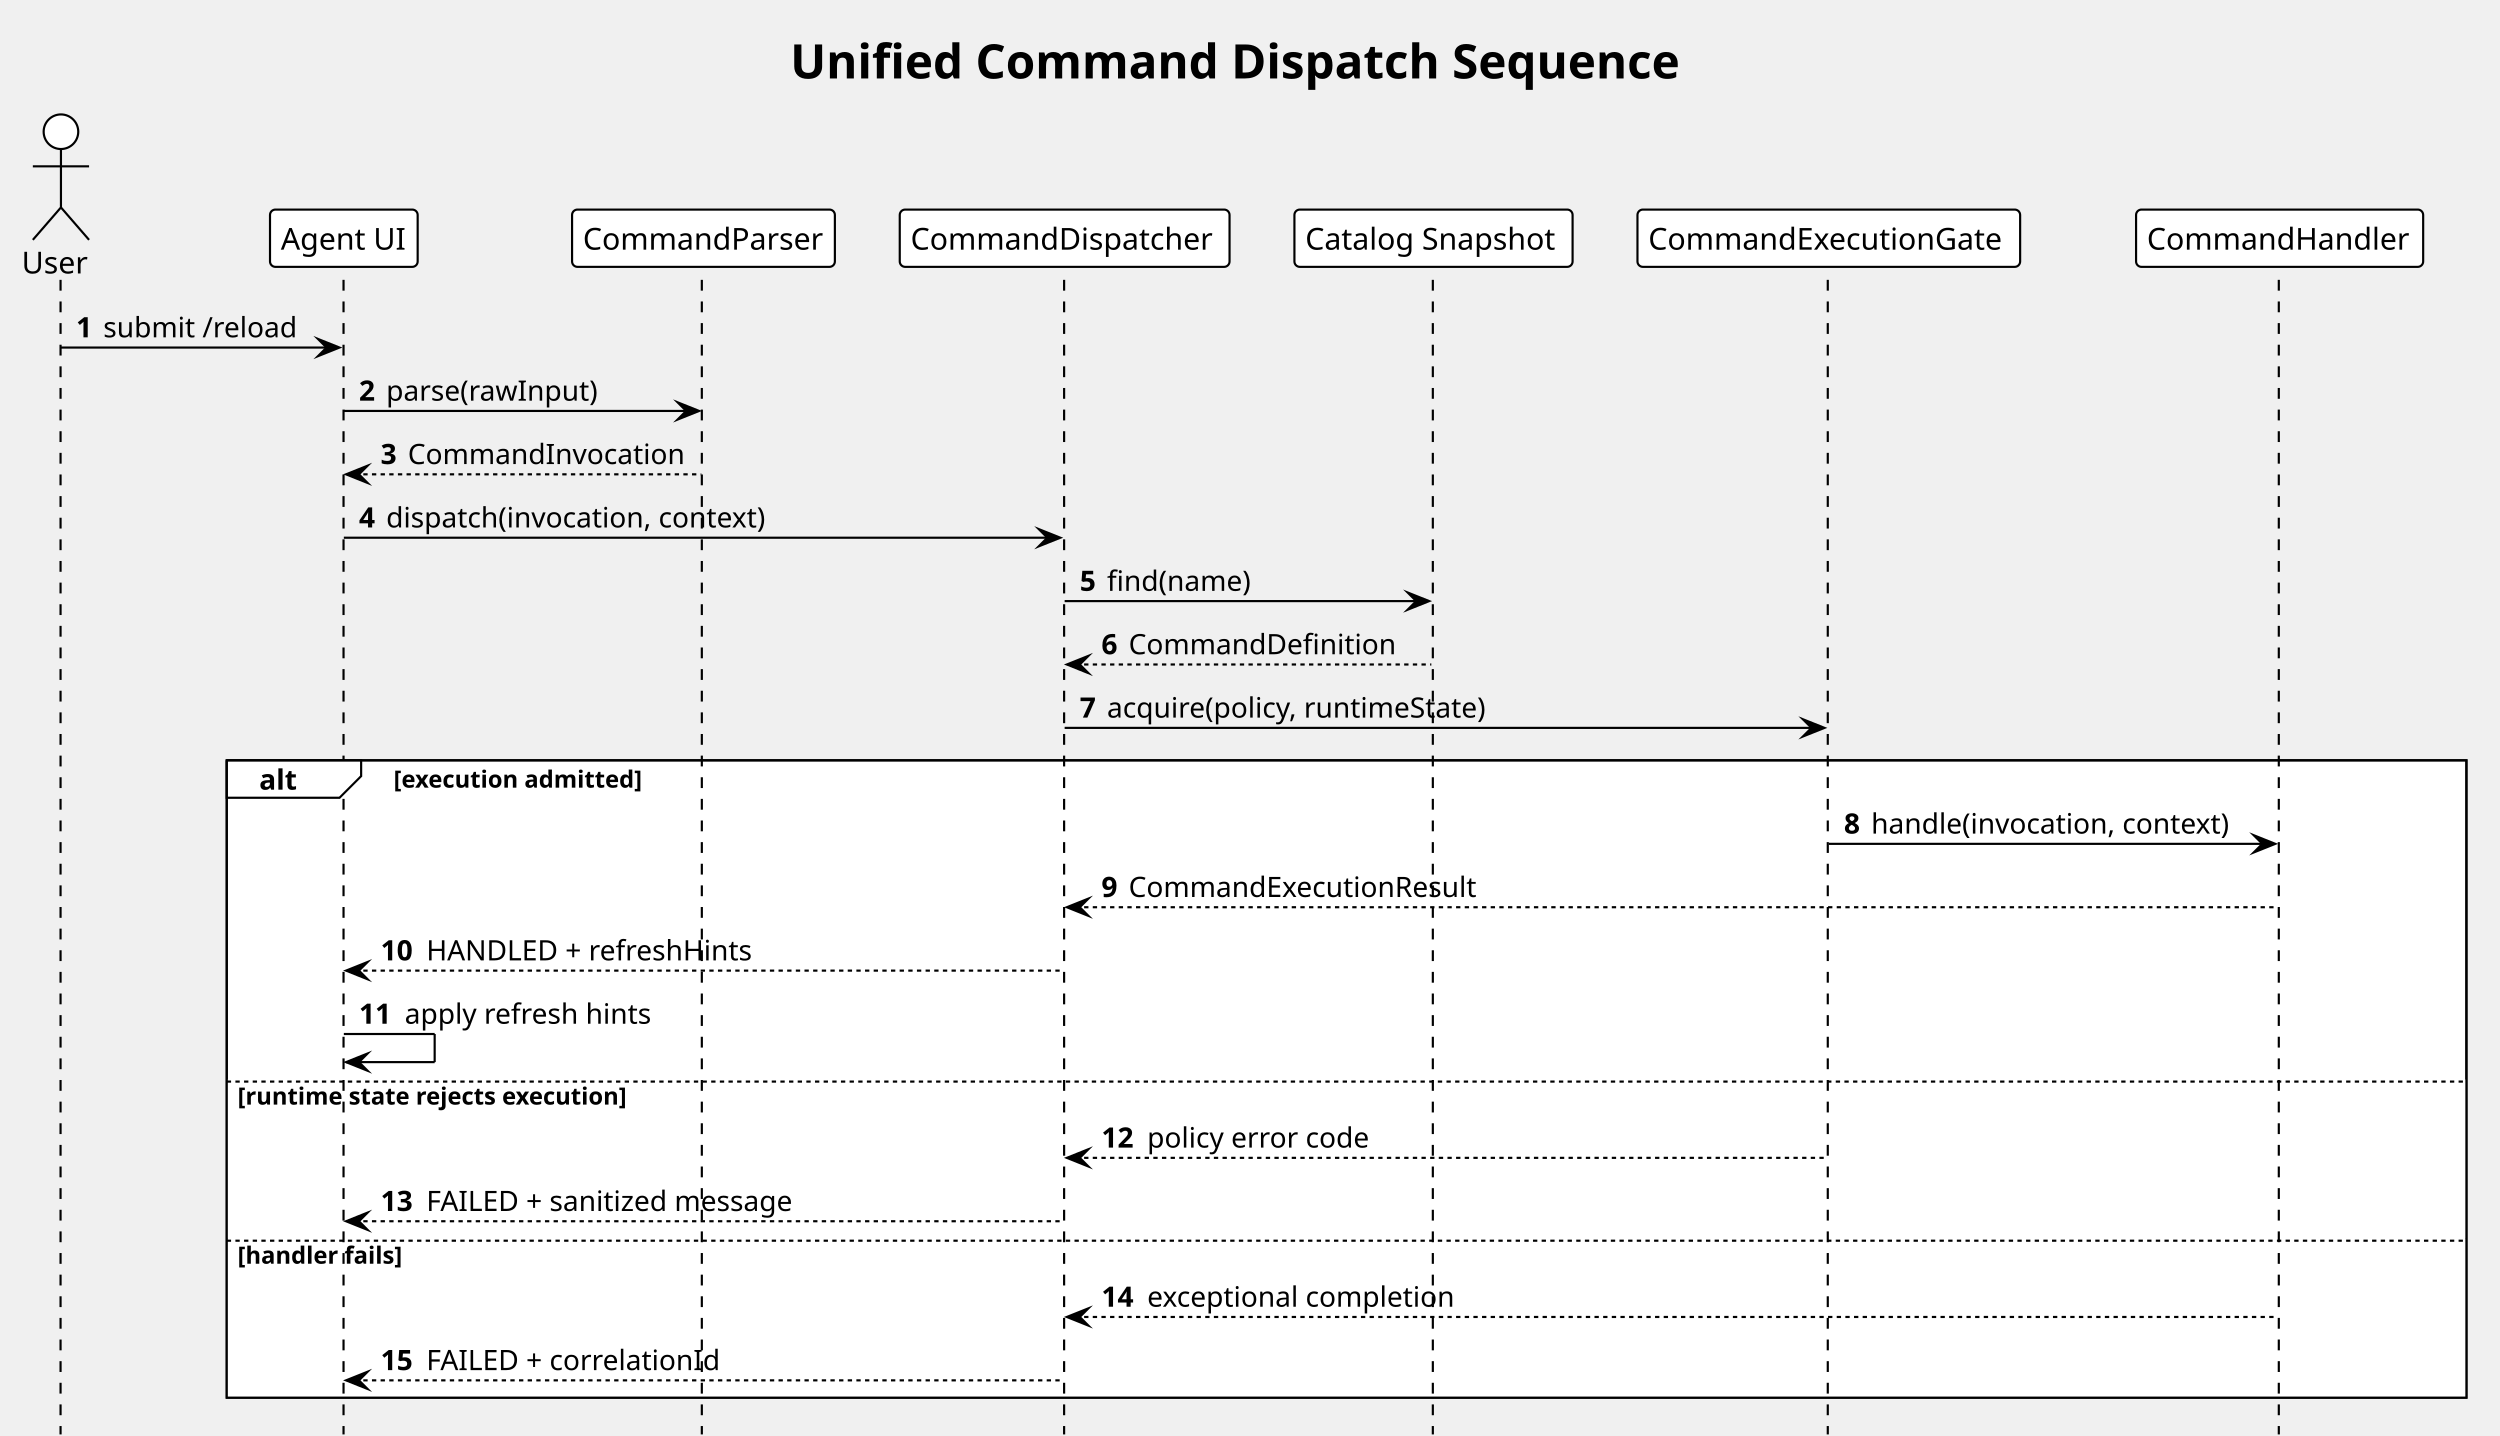
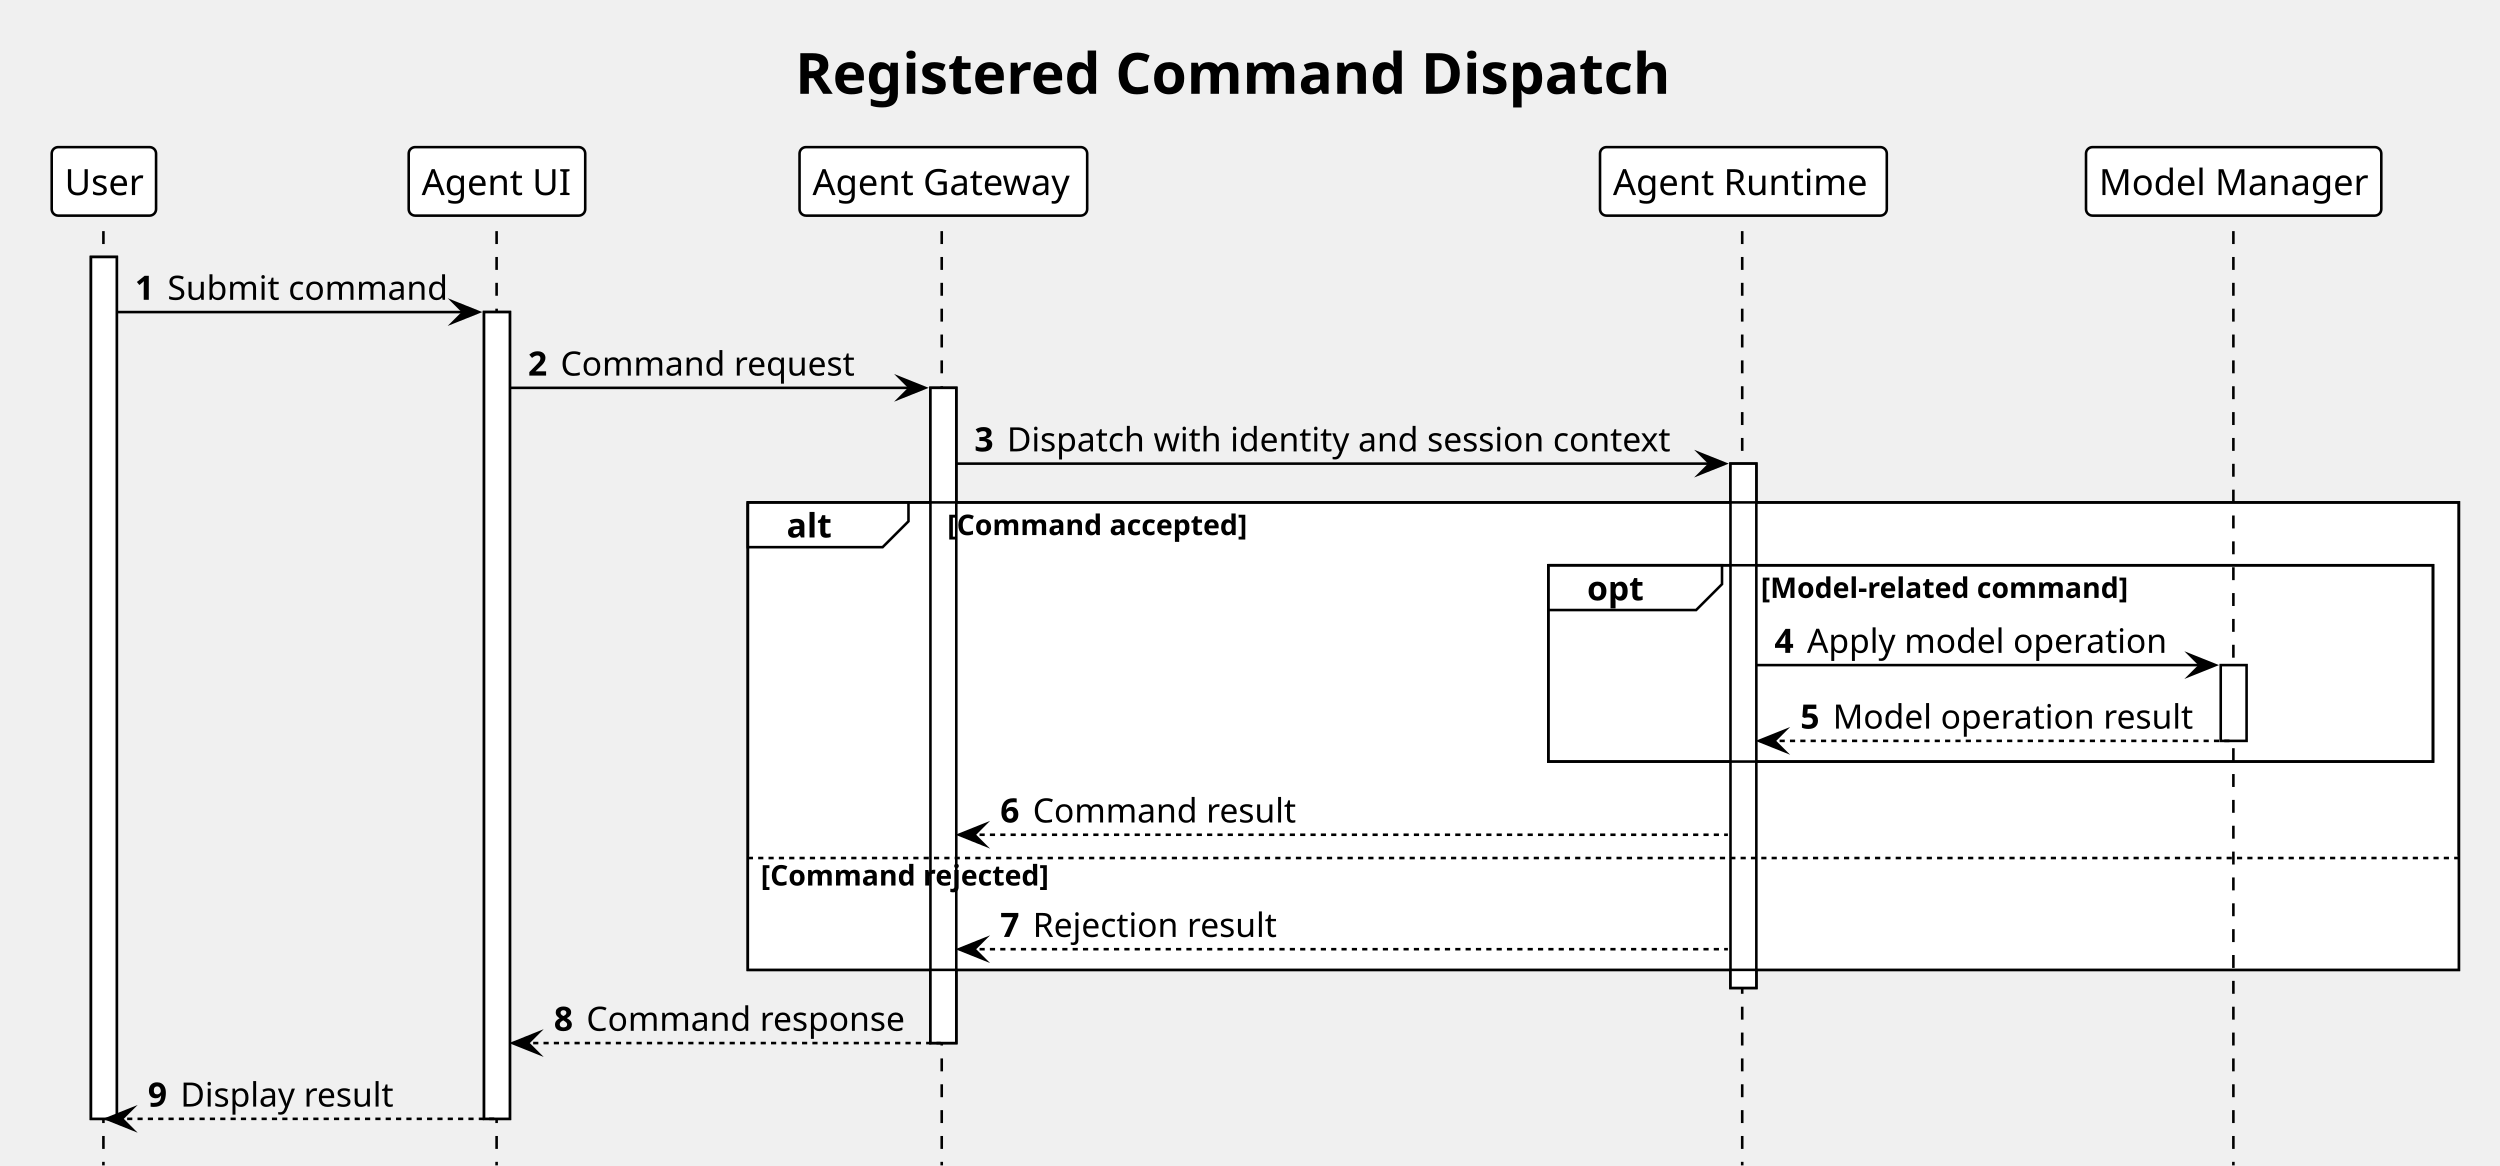
- <svg xmlns="http://www.w3.org/2000/svg" contentStyleType="text/css" data-diagram-type="SEQUENCE" height="664px" preserveAspectRatio="none" style="width:1156px;height:664px;" version="1.1" viewBox="0 0 1156 664" width="1156px" zoomAndPan="magnify">
+ <svg xmlns="http://www.w3.org/2000/svg" contentStyleType="text/css" data-diagram-type="SEQUENCE" height="451px" preserveAspectRatio="none" style="width:967px;height:451px;" version="1.1" viewBox="0 0 967 451" width="967px" zoomAndPan="magnify">
  <defs />
  <g>
-     <g class="title" data-source-line="310">
-       <text fill="#000000" font-family="'sans-serif'" font-size="22" font-weight="700" lengthAdjust="spacing" textLength="423.693" x="365.39" y="36.27">Unified Command Dispatch Sequence</text>
+     <g class="title" data-source-line="309">
+       <text fill="#000000" font-family="'sans-serif'" font-size="22" font-weight="700" lengthAdjust="spacing" textLength="349.927" x="307.579" y="36.27">Registered Command Dispatch</text>
    </g>
-     <rect fill="#FFFFFF" height="294.705" style="stroke:#000000;stroke-width:1;" width="1035.622" x="104.851" y="351.572" />
-     <rect fill="#FFFFFF" height="73.576" style="stroke:none;stroke-width:1;" width="1035.622" x="104.851" y="499.125" />
-     <rect fill="#FFFFFF" height="73.576" style="stroke:none;stroke-width:1;" width="1035.622" x="104.851" y="572.701" />
-     <g class="participant-lifeline" data-entity-uid="part1" data-qualified-name="User" data-source-line="312" id="part1-lifeline">
+     <g>
+       <rect fill="#FFFFFF" height="333.371" style="stroke:#000000;stroke-width:1;" width="10" x="35.183" y="99.398" />
+     </g>
+     <g>
+       <rect fill="#FFFFFF" height="312.06" style="stroke:#000000;stroke-width:1;" width="10" x="187.227" y="120.709" />
+     </g>
+     <g>
+       <rect fill="#FFFFFF" height="253.44" style="stroke:#000000;stroke-width:1;" width="10" x="359.892" y="150.019" />
+     </g>
+     <g>
+       <rect fill="#FFFFFF" height="202.818" style="stroke:#000000;stroke-width:1;" width="10" x="669.352" y="179.33" />
+     </g>
+     <g>
+       <rect fill="#FFFFFF" height="29.311" style="stroke:#000000;stroke-width:1;" width="10" x="858.978" y="257.262" />
+     </g>
+     <rect fill="#FFFFFF" height="180.818" style="stroke:#000000;stroke-width:1;" width="661.823" x="289.262" y="194.33" />
+     <rect fill="#FFFFFF" height="75.932" style="stroke:#000000;stroke-width:1;" width="342.196" x="598.889" y="218.641" />
+     <rect fill="#FFFFFF" height="44.266" style="stroke:none;stroke-width:1;" width="661.823" x="289.262" y="330.883" />
+     <g class="participant-lifeline" data-entity-uid="part1" data-qualified-name="User" data-source-line="310" id="part1-lifeline">
      <g>
-         <rect fill="#000000" fill-opacity="0" height="533.879" width="8" x="24.183" y="129.398" />
-         <line style="stroke:#000000;stroke-width:1;stroke-dasharray:5,5;" x1="28" x2="28" y1="129.398" y2="663.277" />
+         <rect fill="#000000" fill-opacity="0" height="361.371" width="8" x="36.183" y="89.398" />
+         <line style="stroke:#000000;stroke-width:1;stroke-dasharray:5,5;" x1="40" x2="40" y1="89.398" y2="450.769" />
      </g>
    </g>
-     <g class="participant-lifeline" data-entity-uid="part2" data-qualified-name="Client" data-source-line="313" id="part2-lifeline">
+     <g class="participant-lifeline" data-entity-uid="part2" data-qualified-name="UI" data-source-line="311" id="part2-lifeline">
      <g>
-         <rect fill="#000000" fill-opacity="0" height="533.879" width="8" x="154.989" y="129.398" />
-         <line style="stroke:#000000;stroke-width:1;stroke-dasharray:5,5;" x1="158.851" x2="158.851" y1="129.398" y2="663.277" />
+         <rect fill="#000000" fill-opacity="0" height="361.371" width="8" x="188.227" y="89.398" />
+         <line style="stroke:#000000;stroke-width:1;stroke-dasharray:5,5;" x1="192.088" x2="192.088" y1="89.398" y2="450.769" />
      </g>
    </g>
-     <g class="participant-lifeline" data-entity-uid="part3" data-qualified-name="Parser" data-source-line="314" id="part3-lifeline">
+     <g class="participant-lifeline" data-entity-uid="part3" data-qualified-name="Gateway" data-source-line="312" id="part3-lifeline">
      <g>
-         <rect fill="#000000" fill-opacity="0" height="533.879" width="8" x="321.286" y="129.398" />
-         <line style="stroke:#000000;stroke-width:1;stroke-dasharray:5,5;" x1="324.525" x2="324.525" y1="129.398" y2="663.277" />
+         <rect fill="#000000" fill-opacity="0" height="361.371" width="8" x="360.892" y="89.398" />
+         <line style="stroke:#000000;stroke-width:1;stroke-dasharray:5,5;" x1="364.262" x2="364.262" y1="89.398" y2="450.769" />
      </g>
    </g>
-     <g class="participant-lifeline" data-entity-uid="part4" data-qualified-name="Dispatcher" data-source-line="315" id="part4-lifeline">
+     <g class="participant-lifeline" data-entity-uid="part4" data-qualified-name="Runtime" data-source-line="313" id="part4-lifeline">
      <g>
-         <rect fill="#000000" fill-opacity="0" height="533.879" width="8" x="488.294" y="129.398" />
-         <line style="stroke:#000000;stroke-width:1;stroke-dasharray:5,5;" x1="492.046" x2="492.046" y1="129.398" y2="663.277" />
+         <rect fill="#000000" fill-opacity="0" height="361.371" width="8" x="670.352" y="89.398" />
+         <line style="stroke:#000000;stroke-width:1;stroke-dasharray:5,5;" x1="673.889" x2="673.889" y1="89.398" y2="450.769" />
      </g>
    </g>
-     <g class="participant-lifeline" data-entity-uid="part5" data-qualified-name="Catalog" data-source-line="316" id="part5-lifeline">
+     <g class="participant-lifeline" data-entity-uid="part5" data-qualified-name="Models" data-source-line="314" id="part5-lifeline">
      <g>
-         <rect fill="#000000" fill-opacity="0" height="533.879" width="8" x="658.854" y="129.398" />
-         <line style="stroke:#000000;stroke-width:1;stroke-dasharray:5,5;" x1="662.542" x2="662.542" y1="129.398" y2="663.277" />
+         <rect fill="#000000" fill-opacity="0" height="361.371" width="8" x="859.978" y="89.398" />
+         <line style="stroke:#000000;stroke-width:1;stroke-dasharray:5,5;" x1="863.871" x2="863.871" y1="89.398" y2="450.769" />
      </g>
    </g>
-     <g class="participant-lifeline" data-entity-uid="part6" data-qualified-name="Gate" data-source-line="317" id="part6-lifeline">
-       <g>
-         <rect fill="#000000" fill-opacity="0" height="533.879" width="8" x="841.639" y="129.398" />
-         <line style="stroke:#000000;stroke-width:1;stroke-dasharray:5,5;" x1="845.165" x2="845.165" y1="129.398" y2="663.277" />
-       </g>
+     <g class="participant participant-head" data-entity-uid="part1" data-qualified-name="User" data-source-line="310" id="part1-head">
+       <rect fill="#FFFFFF" height="26.488" rx="2.5" ry="2.5" style="stroke:#000000;stroke-width:1;" width="40.365" x="20" y="56.91" />
+       <text fill="#000000" font-family="'sans-serif'" font-size="14" lengthAdjust="spacing" textLength="30.365" x="25" y="75.445">User</text>
    </g>
-     <g class="participant-lifeline" data-entity-uid="part7" data-qualified-name="Handler" data-source-line="318" id="part7-lifeline">
-       <g>
-         <rect fill="#000000" fill-opacity="0" height="533.879" width="8" x="1050.097" y="129.398" />
-         <line style="stroke:#000000;stroke-width:1;stroke-dasharray:5,5;" x1="1053.72" x2="1053.72" y1="129.398" y2="663.277" />
-       </g>
+     <g class="participant participant-head" data-entity-uid="part2" data-qualified-name="UI" data-source-line="311" id="part2-head">
+       <rect fill="#FFFFFF" height="26.488" rx="2.5" ry="2.5" style="stroke:#000000;stroke-width:1;" width="68.276" x="158.088" y="56.91" />
+       <text fill="#000000" font-family="'sans-serif'" font-size="14" lengthAdjust="spacing" textLength="58.276" x="163.088" y="75.445">Agent UI</text>
    </g>
-     <g class="participant participant-head" data-entity-uid="part1" data-qualified-name="User" data-source-line="312" id="part1-head">
-       <text fill="#000000" font-family="'sans-serif'" font-size="14" lengthAdjust="spacing" textLength="30.365" x="10" y="126.445">User</text>
-       <ellipse cx="28.183" cy="60.91" fill="#FFFFFF" rx="8" ry="8" style="stroke:#000000;stroke-width:1;" />
-       <path d="M28.183,68.91 L28.183,95.91 M15.183,76.91 L41.183,76.91 M28.183,95.91 L15.183,110.91 M28.183,95.91 L41.183,110.91" fill="none" style="stroke:#000000;stroke-width:1;" />
+     <g class="participant participant-head" data-entity-uid="part3" data-qualified-name="Gateway" data-source-line="312" id="part3-head">
+       <rect fill="#FFFFFF" height="26.488" rx="2.5" ry="2.5" style="stroke:#000000;stroke-width:1;" width="111.261" x="309.262" y="56.91" />
+       <text fill="#000000" font-family="'sans-serif'" font-size="14" lengthAdjust="spacing" textLength="101.261" x="314.262" y="75.445">Agent Gateway</text>
    </g>
-     <g class="participant participant-head" data-entity-uid="part2" data-qualified-name="Client" data-source-line="313" id="part2-head">
-       <rect fill="#FFFFFF" height="26.488" rx="2.5" ry="2.5" style="stroke:#000000;stroke-width:1;" width="68.276" x="124.851" y="96.91" />
-       <text fill="#000000" font-family="'sans-serif'" font-size="14" lengthAdjust="spacing" textLength="58.276" x="129.851" y="115.445">Agent UI</text>
+     <g class="participant participant-head" data-entity-uid="part4" data-qualified-name="Runtime" data-source-line="313" id="part4-head">
+       <rect fill="#FFFFFF" height="26.488" rx="2.5" ry="2.5" style="stroke:#000000;stroke-width:1;" width="110.926" x="618.889" y="56.91" />
+       <text fill="#000000" font-family="'sans-serif'" font-size="14" lengthAdjust="spacing" textLength="100.926" x="623.889" y="75.445">Agent Runtime</text>
    </g>
-     <g class="participant participant-head" data-entity-uid="part3" data-qualified-name="Parser" data-source-line="314" id="part3-head">
-       <rect fill="#FFFFFF" height="26.488" rx="2.5" ry="2.5" style="stroke:#000000;stroke-width:1;" width="121.522" x="264.525" y="96.91" />
-       <text fill="#000000" font-family="'sans-serif'" font-size="14" lengthAdjust="spacing" textLength="111.522" x="269.525" y="115.445">CommandParser</text>
+     <g class="participant participant-head" data-entity-uid="part5" data-qualified-name="Models" data-source-line="314" id="part5-head">
+       <rect fill="#FFFFFF" height="26.488" rx="2.5" ry="2.5" style="stroke:#000000;stroke-width:1;" width="114.214" x="806.871" y="56.91" />
+       <text fill="#000000" font-family="'sans-serif'" font-size="14" lengthAdjust="spacing" textLength="104.214" x="811.871" y="75.445">Model Manager</text>
    </g>
-     <g class="participant participant-head" data-entity-uid="part4" data-qualified-name="Dispatcher" data-source-line="315" id="part4-head">
-       <rect fill="#FFFFFF" height="26.488" rx="2.5" ry="2.5" style="stroke:#000000;stroke-width:1;" width="152.495" x="416.046" y="96.91" />
-       <text fill="#000000" font-family="'sans-serif'" font-size="14" lengthAdjust="spacing" textLength="142.495" x="421.046" y="115.445">CommandDispatcher</text>
+     <g>
+       <rect fill="#FFFFFF" height="333.371" style="stroke:#000000;stroke-width:1;" width="10" x="35.183" y="99.398" />
    </g>
-     <g class="participant participant-head" data-entity-uid="part5" data-qualified-name="Catalog" data-source-line="316" id="part5-head">
-       <rect fill="#FFFFFF" height="26.488" rx="2.5" ry="2.5" style="stroke:#000000;stroke-width:1;" width="128.624" x="598.542" y="96.91" />
-       <text fill="#000000" font-family="'sans-serif'" font-size="14" lengthAdjust="spacing" textLength="118.624" x="603.542" y="115.445">Catalog Snapshot</text>
+     <g>
+       <rect fill="#FFFFFF" height="312.06" style="stroke:#000000;stroke-width:1;" width="10" x="187.227" y="120.709" />
    </g>
-     <g class="participant participant-head" data-entity-uid="part6" data-qualified-name="Gate" data-source-line="317" id="part6-head">
-       <rect fill="#FFFFFF" height="26.488" rx="2.5" ry="2.5" style="stroke:#000000;stroke-width:1;" width="176.947" x="757.165" y="96.91" />
-       <text fill="#000000" font-family="'sans-serif'" font-size="14" lengthAdjust="spacing" textLength="166.947" x="762.165" y="115.445">CommandExecutionGate</text>
+     <g>
+       <rect fill="#FFFFFF" height="253.44" style="stroke:#000000;stroke-width:1;" width="10" x="359.892" y="150.019" />
    </g>
-     <g class="participant participant-head" data-entity-uid="part7" data-qualified-name="Handler" data-source-line="318" id="part7-head">
-       <rect fill="#FFFFFF" height="26.488" rx="2.5" ry="2.5" style="stroke:#000000;stroke-width:1;" width="132.753" x="987.72" y="96.91" />
-       <text fill="#000000" font-family="'sans-serif'" font-size="14" lengthAdjust="spacing" textLength="122.753" x="992.72" y="115.445">CommandHandler</text>
+     <g>
+       <rect fill="#FFFFFF" height="202.818" style="stroke:#000000;stroke-width:1;" width="10" x="669.352" y="179.33" />
    </g>
-     <g class="message" data-entity-1="part1" data-entity-2="part2" data-source-line="320" id="msg1">
-       <polygon fill="#000000" points="146.989,156.709,156.989,160.709,146.989,164.709,150.989,160.709" style="stroke:#000000;stroke-width:1;stroke-linejoin:miter;stroke-miterlimit:10;" />
-       <line style="stroke:#000000;stroke-width:1;" x1="28.183" x2="152.989" y1="160.709" y2="160.709" />
-       <text fill="#000000" font-family="'sans-serif'" font-size="13" font-weight="700" lengthAdjust="spacing" textLength="8.576" x="35.183" y="155.967">1</text>
-       <text fill="#000000" font-family="'sans-serif'" font-size="13" lengthAdjust="spacing" textLength="94.231" x="47.758" y="155.967">submit /reload</text>
+     <g>
+       <rect fill="#FFFFFF" height="29.311" style="stroke:#000000;stroke-width:1;" width="10" x="858.978" y="257.262" />
    </g>
-     <g class="message" data-entity-1="part2" data-entity-2="part3" data-source-line="321" id="msg2">
-       <polygon fill="#000000" points="313.286,186.019,323.286,190.019,313.286,194.019,317.286,190.019" style="stroke:#000000;stroke-width:1;stroke-linejoin:miter;stroke-miterlimit:10;" />
-       <line style="stroke:#000000;stroke-width:1;" x1="158.989" x2="319.286" y1="190.019" y2="190.019" />
-       <text fill="#000000" font-family="'sans-serif'" font-size="13" font-weight="700" lengthAdjust="spacing" textLength="8.576" x="165.989" y="185.277">2</text>
-       <text fill="#000000" font-family="'sans-serif'" font-size="13" lengthAdjust="spacing" textLength="98.446" x="178.565" y="185.277">parse(rawInput)</text>
+     <g class="message" data-entity-1="part1" data-entity-2="part2" data-source-line="316" id="msg1">
+       <polygon fill="#000000" points="175.227,116.709,185.227,120.709,175.227,124.709,179.227,120.709" style="stroke:#000000;stroke-width:1;stroke-linejoin:miter;stroke-miterlimit:10;" />
+       <line style="stroke:#000000;stroke-width:1;" x1="45.183" x2="181.227" y1="120.709" y2="120.709" />
+       <text fill="#000000" font-family="'sans-serif'" font-size="13" font-weight="700" lengthAdjust="spacing" textLength="8.576" x="52.183" y="115.967">1</text>
+       <text fill="#000000" font-family="'sans-serif'" font-size="13" lengthAdjust="spacing" textLength="110.468" x="64.758" y="115.967">Submit command</text>
    </g>
-     <g class="message" data-entity-1="part3" data-entity-2="part2" data-source-line="322" id="msg3">
-       <polygon fill="#000000" points="169.989,215.33,159.989,219.33,169.989,223.33,165.989,219.33" style="stroke:#000000;stroke-width:1;stroke-linejoin:miter;stroke-miterlimit:10;" />
-       <line style="stroke:#000000;stroke-width:1;stroke-dasharray:2,2;" x1="163.989" x2="324.286" y1="219.33" y2="219.33" />
-       <text fill="#000000" font-family="'sans-serif'" font-size="13" font-weight="700" lengthAdjust="spacing" textLength="8.576" x="175.989" y="214.588">3</text>
-       <text fill="#000000" font-family="'sans-serif'" font-size="13" lengthAdjust="spacing" textLength="129.721" x="188.565" y="214.588">CommandInvocation</text>
+     <g class="message" data-entity-1="part2" data-entity-2="part3" data-source-line="318" id="msg2">
+       <polygon fill="#000000" points="347.892,146.019,357.892,150.019,347.892,154.019,351.892,150.019" style="stroke:#000000;stroke-width:1;stroke-linejoin:miter;stroke-miterlimit:10;" />
+       <line style="stroke:#000000;stroke-width:1;" x1="197.227" x2="353.892" y1="150.019" y2="150.019" />
+       <text fill="#000000" font-family="'sans-serif'" font-size="13" font-weight="700" lengthAdjust="spacing" textLength="8.576" x="204.227" y="145.277">2</text>
+       <text fill="#000000" font-family="'sans-serif'" font-size="13" lengthAdjust="spacing" textLength="116.34" x="216.802" y="145.277">Command request</text>
    </g>
-     <g class="message" data-entity-1="part2" data-entity-2="part4" data-source-line="323" id="msg4">
-       <polygon fill="#000000" points="480.294,244.641,490.294,248.641,480.294,252.641,484.294,248.641" style="stroke:#000000;stroke-width:1;stroke-linejoin:miter;stroke-miterlimit:10;" />
-       <line style="stroke:#000000;stroke-width:1;" x1="158.989" x2="486.294" y1="248.641" y2="248.641" />
-       <text fill="#000000" font-family="'sans-serif'" font-size="13" font-weight="700" lengthAdjust="spacing" textLength="8.576" x="165.989" y="243.898">4</text>
-       <text fill="#000000" font-family="'sans-serif'" font-size="13" lengthAdjust="spacing" textLength="182.901" x="178.565" y="243.898">dispatch(invocation, context)</text>
+     <g class="message" data-entity-1="part3" data-entity-2="part4" data-source-line="320" id="msg3">
+       <polygon fill="#000000" points="657.352,175.33,667.352,179.33,657.352,183.33,661.352,179.33" style="stroke:#000000;stroke-width:1;stroke-linejoin:miter;stroke-miterlimit:10;" />
+       <line style="stroke:#000000;stroke-width:1;" x1="369.892" x2="663.352" y1="179.33" y2="179.33" />
+       <text fill="#000000" font-family="'sans-serif'" font-size="13" font-weight="700" lengthAdjust="spacing" textLength="8.576" x="376.892" y="174.588">3</text>
+       <text fill="#000000" font-family="'sans-serif'" font-size="13" lengthAdjust="spacing" textLength="267.884" x="389.468" y="174.588">Dispatch with identity and session context</text>
    </g>
-     <g class="message" data-entity-1="part4" data-entity-2="part5" data-source-line="324" id="msg5">
-       <polygon fill="#000000" points="650.854,273.951,660.854,277.951,650.854,281.951,654.854,277.951" style="stroke:#000000;stroke-width:1;stroke-linejoin:miter;stroke-miterlimit:10;" />
-       <line style="stroke:#000000;stroke-width:1;" x1="492.294" x2="656.854" y1="277.951" y2="277.951" />
-       <text fill="#000000" font-family="'sans-serif'" font-size="13" font-weight="700" lengthAdjust="spacing" textLength="8.576" x="499.294" y="273.209">5</text>
-       <text fill="#000000" font-family="'sans-serif'" font-size="13" lengthAdjust="spacing" textLength="67.869" x="511.87" y="273.209">find(name)</text>
+     <path d="M289.262,194.33 L351.4,194.33 L351.4,201.641 L341.4,211.641 L289.262,211.641 L289.262,194.33" fill="#FFFFFF" style="stroke:#000000;stroke-width:1;" />
+     <rect fill="none" height="180.818" style="stroke:#000000;stroke-width:1;" width="661.823" x="289.262" y="194.33" />
+     <text fill="#000000" font-family="'sans-serif'" font-size="13" font-weight="700" lengthAdjust="spacing" textLength="17.139" x="304.262" y="207.898">alt</text>
+     <text fill="#000000" font-family="'sans-serif'" font-size="11" font-weight="700" lengthAdjust="spacing" textLength="119.056" x="366.4" y="206.965">[Command accepted]</text>
+     <path d="M598.889,218.641 L666.074,218.641 L666.074,225.951 L656.074,235.951 L598.889,235.951 L598.889,218.641" fill="#FFFFFF" style="stroke:#000000;stroke-width:1;" />
+     <rect fill="none" height="75.932" style="stroke:#000000;stroke-width:1;" width="342.196" x="598.889" y="218.641" />
+     <text fill="#000000" font-family="'sans-serif'" font-size="13" font-weight="700" lengthAdjust="spacing" textLength="22.185" x="613.889" y="232.209">opt</text>
+     <text fill="#000000" font-family="'sans-serif'" font-size="11" font-weight="700" lengthAdjust="spacing" textLength="148" x="681.074" y="231.275">[Model-related command]</text>
+     <g class="message" data-entity-1="part4" data-entity-2="part5" data-source-line="324" id="msg4">
+       <polygon fill="#000000" points="846.978,253.262,856.978,257.262,846.978,261.262,850.978,257.262" style="stroke:#000000;stroke-width:1;stroke-linejoin:miter;stroke-miterlimit:10;" />
+       <line style="stroke:#000000;stroke-width:1;" x1="679.352" x2="852.978" y1="257.262" y2="257.262" />
+       <text fill="#000000" font-family="'sans-serif'" font-size="13" font-weight="700" lengthAdjust="spacing" textLength="8.576" x="686.352" y="252.519">4</text>
+       <text fill="#000000" font-family="'sans-serif'" font-size="13" lengthAdjust="spacing" textLength="143.997" x="698.927" y="252.519">Apply model operation</text>
    </g>
-     <g class="message" data-entity-1="part5" data-entity-2="part4" data-source-line="325" id="msg6">
-       <polygon fill="#000000" points="503.294,303.262,493.294,307.262,503.294,311.262,499.294,307.262" style="stroke:#000000;stroke-width:1;stroke-linejoin:miter;stroke-miterlimit:10;" />
-       <line style="stroke:#000000;stroke-width:1;stroke-dasharray:2,2;" x1="497.294" x2="661.854" y1="307.262" y2="307.262" />
-       <text fill="#000000" font-family="'sans-serif'" font-size="13" font-weight="700" lengthAdjust="spacing" textLength="8.576" x="509.294" y="302.519">6</text>
-       <text fill="#000000" font-family="'sans-serif'" font-size="13" lengthAdjust="spacing" textLength="126.699" x="521.87" y="302.519">CommandDefinition</text>
+     <g class="message" data-entity-1="part5" data-entity-2="part4" data-source-line="326" id="msg5">
+       <polygon fill="#000000" points="690.352,282.572,680.352,286.572,690.352,290.572,686.352,286.572" style="stroke:#000000;stroke-width:1;stroke-linejoin:miter;stroke-miterlimit:10;" />
+       <line style="stroke:#000000;stroke-width:1;stroke-dasharray:2,2;" x1="684.352" x2="862.978" y1="286.572" y2="286.572" />
+       <text fill="#000000" font-family="'sans-serif'" font-size="13" font-weight="700" lengthAdjust="spacing" textLength="8.576" x="696.352" y="281.83">5</text>
+       <text fill="#000000" font-family="'sans-serif'" font-size="13" lengthAdjust="spacing" textLength="143.051" x="708.927" y="281.83">Model operation result</text>
    </g>
-     <g class="message" data-entity-1="part4" data-entity-2="part6" data-source-line="326" id="msg7">
-       <polygon fill="#000000" points="833.639,332.572,843.639,336.572,833.639,340.572,837.639,336.572" style="stroke:#000000;stroke-width:1;stroke-linejoin:miter;stroke-miterlimit:10;" />
-       <line style="stroke:#000000;stroke-width:1;" x1="492.294" x2="839.639" y1="336.572" y2="336.572" />
-       <text fill="#000000" font-family="'sans-serif'" font-size="13" font-weight="700" lengthAdjust="spacing" textLength="8.576" x="499.294" y="331.83">7</text>
-       <text fill="#000000" font-family="'sans-serif'" font-size="13" lengthAdjust="spacing" textLength="180.826" x="511.87" y="331.83">acquire(policy, runtimeState)</text>
+     <g class="message" data-entity-1="part4" data-entity-2="part3" data-source-line="329" id="msg6">
+       <polygon fill="#000000" points="380.892,318.883,370.892,322.883,380.892,326.883,376.892,322.883" style="stroke:#000000;stroke-width:1;stroke-linejoin:miter;stroke-miterlimit:10;" />
+       <line style="stroke:#000000;stroke-width:1;stroke-dasharray:2,2;" x1="374.892" x2="668.352" y1="322.883" y2="322.883" />
+       <text fill="#000000" font-family="'sans-serif'" font-size="13" font-weight="700" lengthAdjust="spacing" textLength="8.576" x="386.892" y="318.141">6</text>
+       <text fill="#000000" font-family="'sans-serif'" font-size="13" lengthAdjust="spacing" textLength="104.673" x="399.468" y="318.141">Command result</text>
    </g>
-     <path d="M104.851,351.572 L166.99,351.572 L166.99,358.883 L156.99,368.883 L104.851,368.883 L104.851,351.572" fill="#FFFFFF" style="stroke:#000000;stroke-width:1;" />
-     <rect fill="none" height="294.705" style="stroke:#000000;stroke-width:1;" width="1035.622" x="104.851" y="351.572" />
-     <text fill="#000000" font-family="'sans-serif'" font-size="13" font-weight="700" lengthAdjust="spacing" textLength="17.139" x="119.851" y="365.141">alt</text>
-     <text fill="#000000" font-family="'sans-serif'" font-size="11" font-weight="700" lengthAdjust="spacing" textLength="117.181" x="181.99" y="364.207">[execution admitted]</text>
-     <g class="message" data-entity-1="part6" data-entity-2="part7" data-source-line="328" id="msg8">
-       <polygon fill="#000000" points="1042.097,386.193,1052.097,390.193,1042.097,394.193,1046.097,390.193" style="stroke:#000000;stroke-width:1;stroke-linejoin:miter;stroke-miterlimit:10;" />
-       <line style="stroke:#000000;stroke-width:1;" x1="845.639" x2="1048.097" y1="390.193" y2="390.193" />
-       <text fill="#000000" font-family="'sans-serif'" font-size="13" font-weight="700" lengthAdjust="spacing" textLength="8.576" x="852.639" y="385.451">8</text>
-       <text fill="#000000" font-family="'sans-serif'" font-size="13" lengthAdjust="spacing" textLength="171.882" x="865.215" y="385.451">handle(invocation, context)</text>
+     <line style="stroke:#000000;stroke-width:1;stroke-dasharray:2,2;" x1="289.262" x2="951.085" y1="331.883" y2="331.883" />
+     <text fill="#000000" font-family="'sans-serif'" font-size="11" font-weight="700" lengthAdjust="spacing" textLength="114.555" x="294.262" y="342.518">[Command rejected]</text>
+     <g class="message" data-entity-1="part4" data-entity-2="part3" data-source-line="331" id="msg7">
+       <polygon fill="#000000" points="380.892,363.148,370.892,367.148,380.892,371.148,376.892,367.148" style="stroke:#000000;stroke-width:1;stroke-linejoin:miter;stroke-miterlimit:10;" />
+       <line style="stroke:#000000;stroke-width:1;stroke-dasharray:2,2;" x1="374.892" x2="668.352" y1="367.148" y2="367.148" />
+       <text fill="#000000" font-family="'sans-serif'" font-size="13" font-weight="700" lengthAdjust="spacing" textLength="8.576" x="386.892" y="362.406">7</text>
+       <text fill="#000000" font-family="'sans-serif'" font-size="13" lengthAdjust="spacing" textLength="97.982" x="399.468" y="362.406">Rejection result</text>
    </g>
-     <g class="message" data-entity-1="part7" data-entity-2="part4" data-source-line="329" id="msg9">
-       <polygon fill="#000000" points="503.294,415.504,493.294,419.504,503.294,423.504,499.294,419.504" style="stroke:#000000;stroke-width:1;stroke-linejoin:miter;stroke-miterlimit:10;" />
-       <line style="stroke:#000000;stroke-width:1;stroke-dasharray:2,2;" x1="497.294" x2="1053.097" y1="419.504" y2="419.504" />
-       <text fill="#000000" font-family="'sans-serif'" font-size="13" font-weight="700" lengthAdjust="spacing" textLength="8.576" x="509.294" y="414.762">9</text>
-       <text fill="#000000" font-family="'sans-serif'" font-size="13" lengthAdjust="spacing" textLength="165.122" x="521.87" y="414.762">CommandExecutionResult</text>
+     <g class="message" data-entity-1="part3" data-entity-2="part2" data-source-line="334" id="msg8">
+       <polygon fill="#000000" points="208.227,399.459,198.227,403.459,208.227,407.459,204.227,403.459" style="stroke:#000000;stroke-width:1;stroke-linejoin:miter;stroke-miterlimit:10;" />
+       <line style="stroke:#000000;stroke-width:1;stroke-dasharray:2,2;" x1="202.227" x2="363.892" y1="403.459" y2="403.459" />
+       <text fill="#000000" font-family="'sans-serif'" font-size="13" font-weight="700" lengthAdjust="spacing" textLength="8.576" x="214.227" y="398.717">8</text>
+       <text fill="#000000" font-family="'sans-serif'" font-size="13" lengthAdjust="spacing" textLength="126.09" x="226.802" y="398.717">Command response</text>
    </g>
-     <g class="message" data-entity-1="part4" data-entity-2="part2" data-source-line="330" id="msg10">
-       <polygon fill="#000000" points="169.989,444.815,159.989,448.815,169.989,452.815,165.989,448.815" style="stroke:#000000;stroke-width:1;stroke-linejoin:miter;stroke-miterlimit:10;" />
-       <line style="stroke:#000000;stroke-width:1;stroke-dasharray:2,2;" x1="163.989" x2="491.294" y1="448.815" y2="448.815" />
-       <text fill="#000000" font-family="'sans-serif'" font-size="13" font-weight="700" lengthAdjust="spacing" textLength="17.151" x="175.989" y="444.072">10</text>
-       <text fill="#000000" font-family="'sans-serif'" font-size="13" lengthAdjust="spacing" textLength="157.606" x="197.141" y="444.072">HANDLED + refreshHints</text>
-     </g>
-     <g class="message" data-entity-1="part2" data-entity-2="part2" data-source-line="331" id="msg11">
-       <line style="stroke:#000000;stroke-width:1;" x1="158.989" x2="200.989" y1="478.125" y2="478.125" />
-       <line style="stroke:#000000;stroke-width:1;" x1="200.989" x2="200.989" y1="478.125" y2="491.125" />
-       <line style="stroke:#000000;stroke-width:1;" x1="159.989" x2="200.989" y1="491.125" y2="491.125" />
-       <polygon fill="#000000" points="169.989,487.125,159.989,491.125,169.989,495.125,165.989,491.125" style="stroke:#000000;stroke-width:1;stroke-linejoin:miter;stroke-miterlimit:10;" />
-       <text fill="#000000" font-family="'sans-serif'" font-size="13" font-weight="700" lengthAdjust="spacing" textLength="17.151" x="165.989" y="473.383">11</text>
-       <text fill="#000000" font-family="'sans-serif'" font-size="13" lengthAdjust="spacing" textLength="118.301" x="187.141" y="473.383">apply refresh hints</text>
-     </g>
-     <line style="stroke:#000000;stroke-width:1;stroke-dasharray:2,2;" x1="104.851" x2="1140.473" y1="500.125" y2="500.125" />
-     <text fill="#000000" font-family="'sans-serif'" font-size="11" font-weight="700" lengthAdjust="spacing" textLength="184.513" x="109.851" y="510.76">[runtime state rejects execution]</text>
-     <g class="message" data-entity-1="part6" data-entity-2="part4" data-source-line="333" id="msg12">
-       <polygon fill="#000000" points="503.294,531.391,493.294,535.391,503.294,539.391,499.294,535.391" style="stroke:#000000;stroke-width:1;stroke-linejoin:miter;stroke-miterlimit:10;" />
-       <line style="stroke:#000000;stroke-width:1;stroke-dasharray:2,2;" x1="497.294" x2="844.639" y1="535.391" y2="535.391" />
-       <text fill="#000000" font-family="'sans-serif'" font-size="13" font-weight="700" lengthAdjust="spacing" textLength="17.151" x="509.294" y="530.648">12</text>
-       <text fill="#000000" font-family="'sans-serif'" font-size="13" lengthAdjust="spacing" textLength="106.615" x="530.445" y="530.648">policy error code</text>
-     </g>
-     <g class="message" data-entity-1="part4" data-entity-2="part2" data-source-line="334" id="msg13">
-       <polygon fill="#000000" points="169.989,560.701,159.989,564.701,169.989,568.701,165.989,564.701" style="stroke:#000000;stroke-width:1;stroke-linejoin:miter;stroke-miterlimit:10;" />
-       <line style="stroke:#000000;stroke-width:1;stroke-dasharray:2,2;" x1="163.989" x2="491.294" y1="564.701" y2="564.701" />
-       <text fill="#000000" font-family="'sans-serif'" font-size="13" font-weight="700" lengthAdjust="spacing" textLength="17.151" x="175.989" y="559.959">13</text>
-       <text fill="#000000" font-family="'sans-serif'" font-size="13" lengthAdjust="spacing" textLength="178.363" x="197.141" y="559.959">FAILED + sanitized message</text>
-     </g>
-     <line style="stroke:#000000;stroke-width:1;stroke-dasharray:2,2;" x1="104.851" x2="1140.473" y1="573.701" y2="573.701" />
-     <text fill="#000000" font-family="'sans-serif'" font-size="11" font-weight="700" lengthAdjust="spacing" textLength="79.406" x="109.851" y="584.336">[handler fails]</text>
-     <g class="message" data-entity-1="part7" data-entity-2="part4" data-source-line="336" id="msg14">
-       <polygon fill="#000000" points="503.294,604.967,493.294,608.967,503.294,612.967,499.294,608.967" style="stroke:#000000;stroke-width:1;stroke-linejoin:miter;stroke-miterlimit:10;" />
-       <line style="stroke:#000000;stroke-width:1;stroke-dasharray:2,2;" x1="497.294" x2="1053.097" y1="608.967" y2="608.967" />
-       <text fill="#000000" font-family="'sans-serif'" font-size="13" font-weight="700" lengthAdjust="spacing" textLength="17.151" x="509.294" y="604.225">14</text>
-       <text fill="#000000" font-family="'sans-serif'" font-size="13" lengthAdjust="spacing" textLength="147.659" x="530.445" y="604.225">exceptional completion</text>
-     </g>
-     <g class="message" data-entity-1="part4" data-entity-2="part2" data-source-line="337" id="msg15">
-       <polygon fill="#000000" points="169.989,634.277,159.989,638.277,169.989,642.277,165.989,638.277" style="stroke:#000000;stroke-width:1;stroke-linejoin:miter;stroke-miterlimit:10;" />
-       <line style="stroke:#000000;stroke-width:1;stroke-dasharray:2,2;" x1="163.989" x2="491.294" y1="638.277" y2="638.277" />
-       <text fill="#000000" font-family="'sans-serif'" font-size="13" font-weight="700" lengthAdjust="spacing" textLength="17.151" x="175.989" y="633.535">15</text>
-       <text fill="#000000" font-family="'sans-serif'" font-size="13" lengthAdjust="spacing" textLength="142.023" x="197.141" y="633.535">FAILED + correlationId</text>
+     <g class="message" data-entity-1="part2" data-entity-2="part1" data-source-line="336" id="msg9">
+       <polygon fill="#000000" points="51.183,428.769,41.183,432.769,51.183,436.769,47.183,432.769" style="stroke:#000000;stroke-width:1;stroke-linejoin:miter;stroke-miterlimit:10;" />
+       <line style="stroke:#000000;stroke-width:1;stroke-dasharray:2,2;" x1="45.183" x2="191.227" y1="432.769" y2="432.769" />
+       <text fill="#000000" font-family="'sans-serif'" font-size="13" font-weight="700" lengthAdjust="spacing" textLength="8.576" x="57.183" y="428.027">9</text>
+       <text fill="#000000" font-family="'sans-serif'" font-size="13" lengthAdjust="spacing" textLength="86.023" x="69.758" y="428.027">Display result</text>
    </g>
  </g>
</svg>
